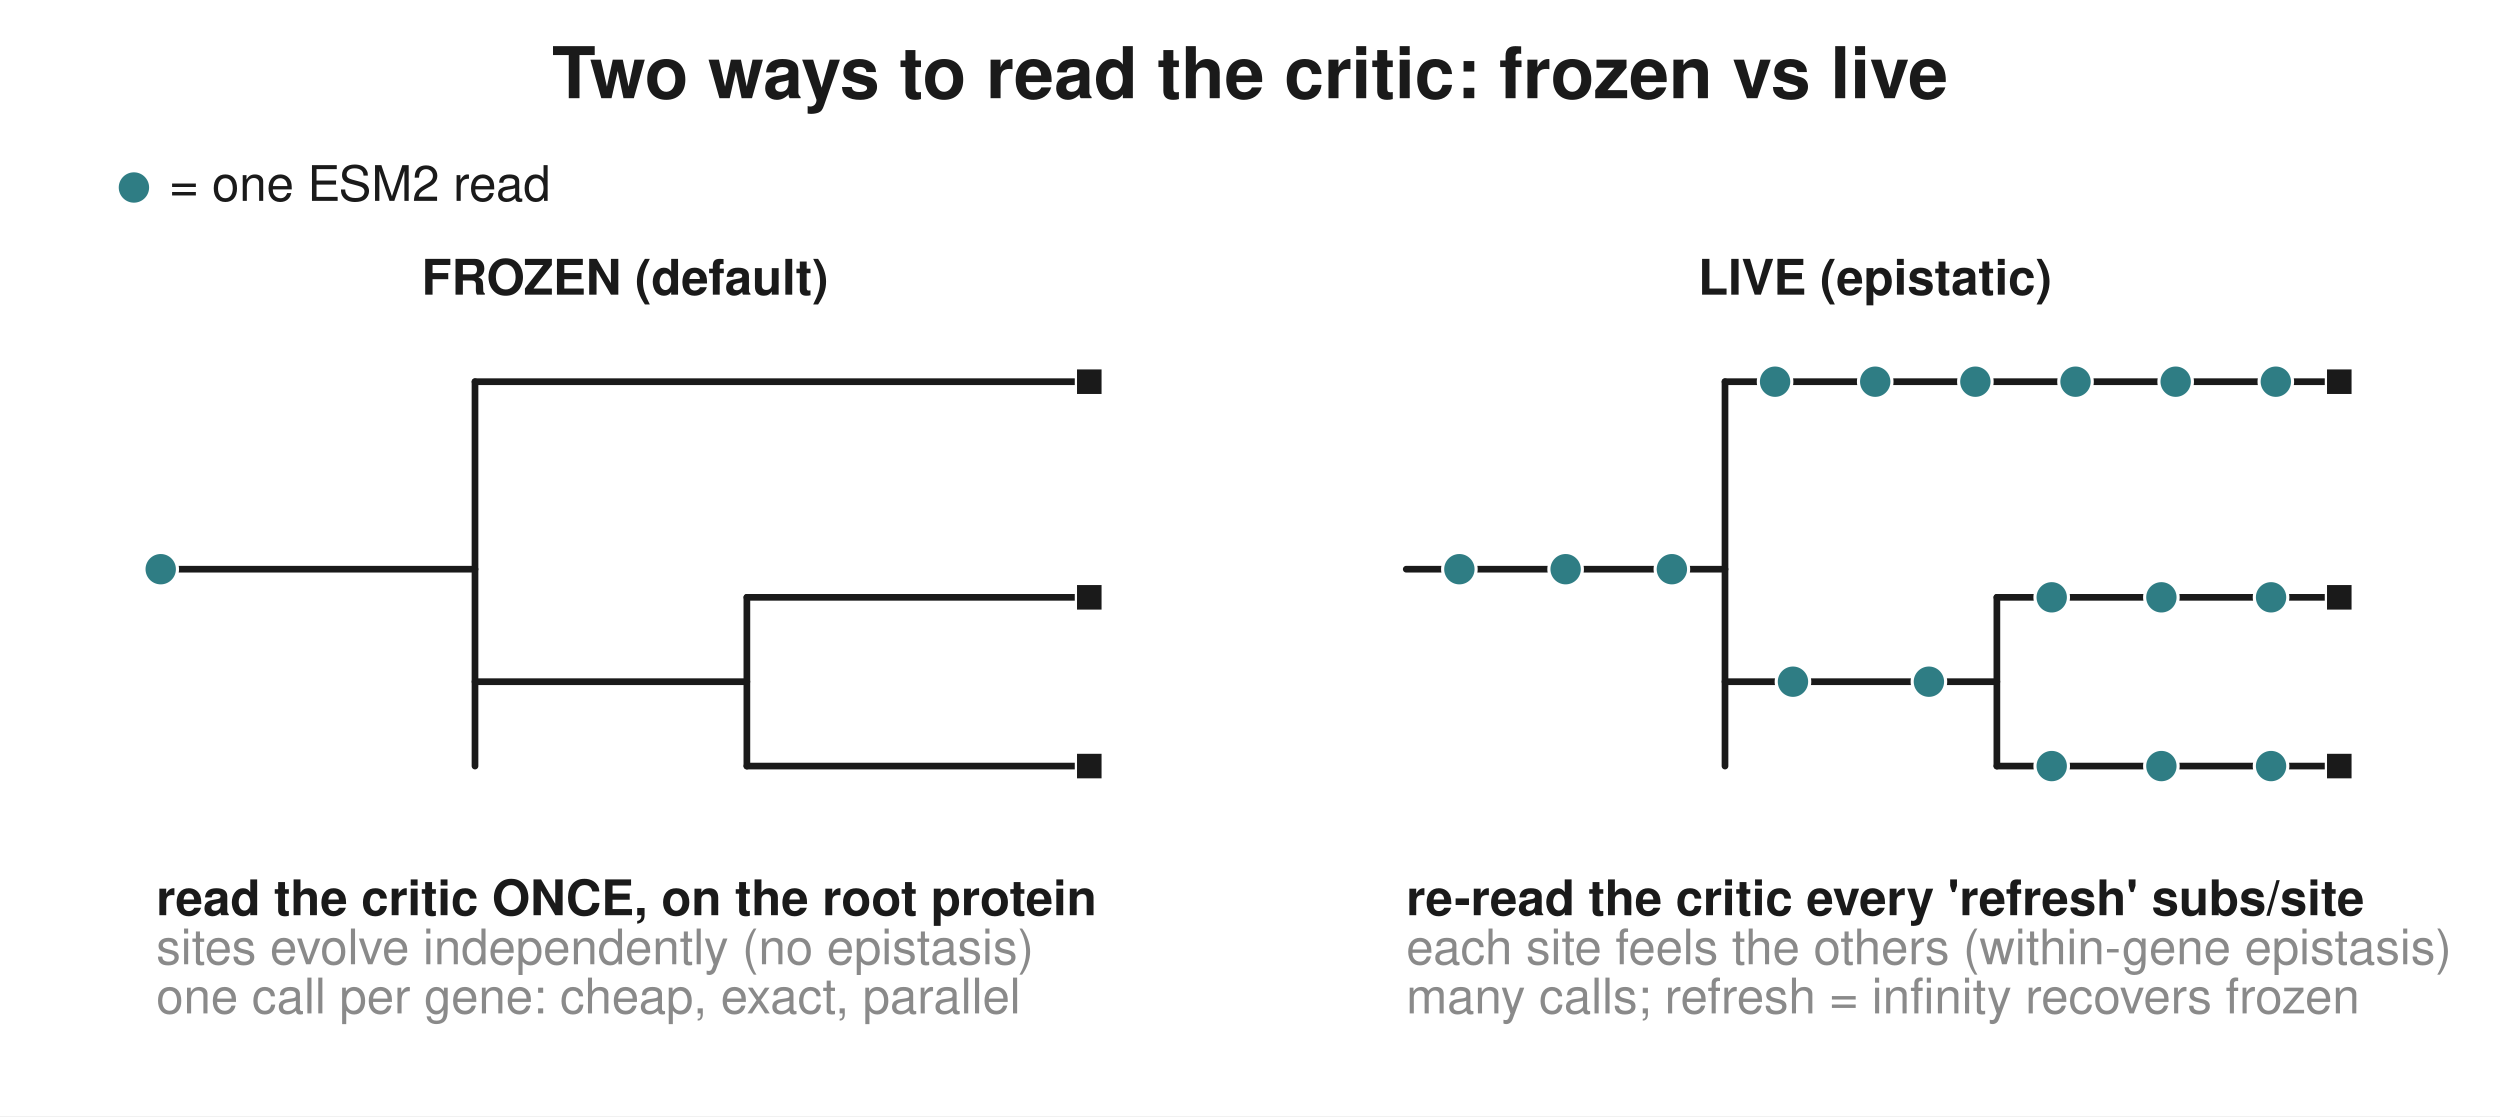
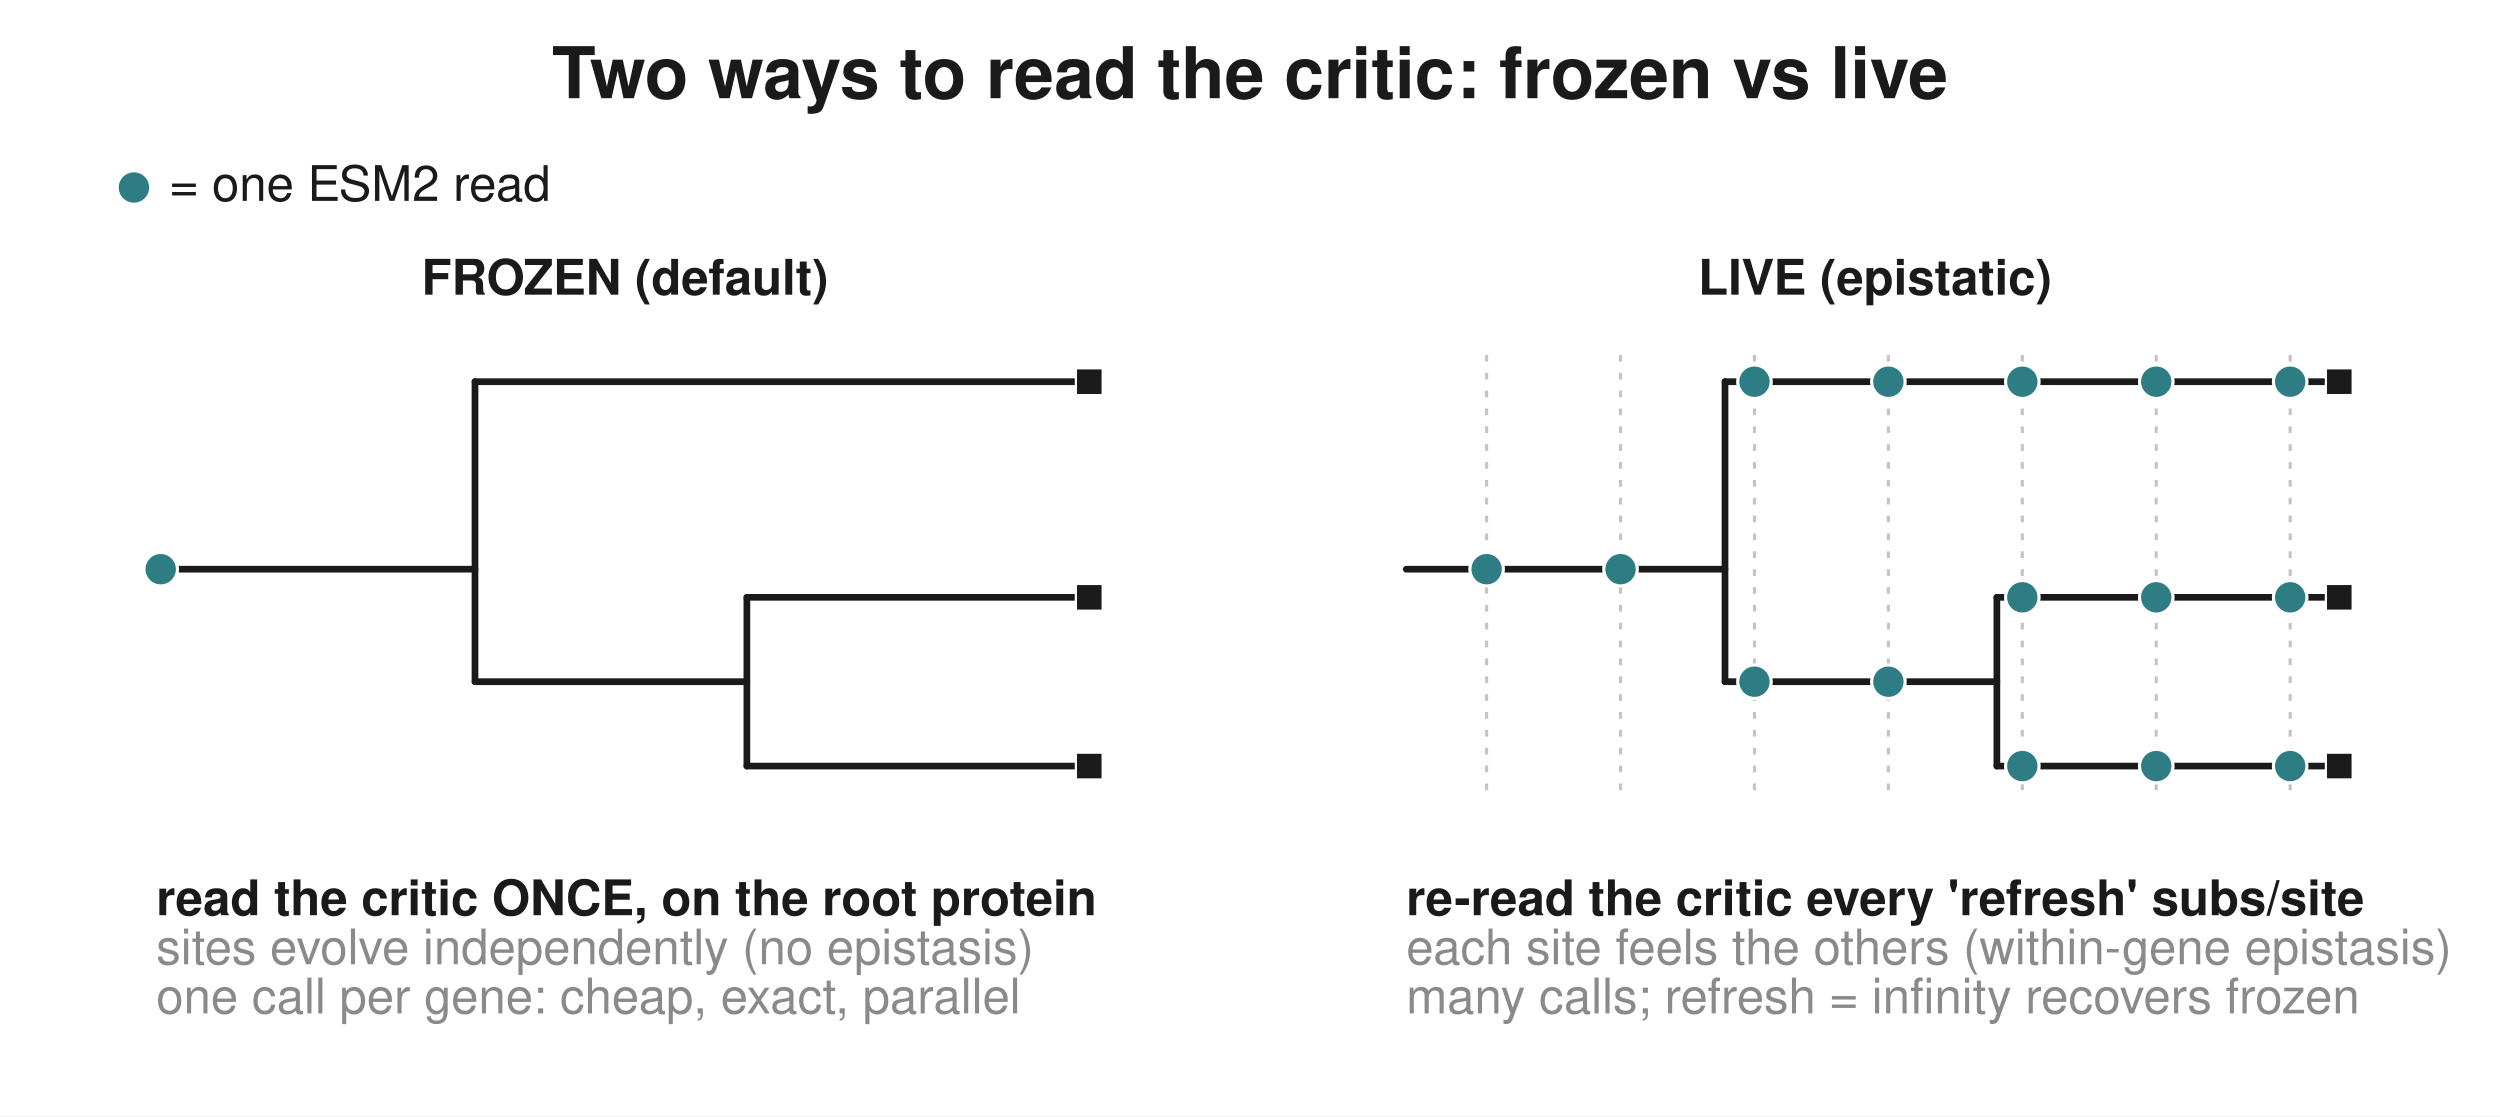
<svg xmlns="http://www.w3.org/2000/svg" width="1120" height="500" viewBox="0 0 1120 500">
  <defs>
</defs>
  <rect x="0" y="0" width="1120" height="500" fill="white" />
  <text x="560.0" y="44" font-size="32" font-family="Helvetica" text-anchor="middle" font-weight="bold" fill="#1a1a1a">Two ways to read the critic: frozen vs live</text>
  <circle cx="60" cy="84" r="7.5" fill="#2f7d84" stroke="white" stroke-width="1.4" />
  <text x="76" y="90" font-size="22" font-family="Helvetica" text-anchor="start" fill="#1a1a1a">= one ESM2 read</text>
  <text x="280.0" y="132" font-size="22" font-family="Helvetica" text-anchor="middle" font-weight="bold" fill="#1a1a1a">FROZEN (default)</text>
  <path d="M70,255.0 L212.8,255.0" stroke="#1a1a1a" stroke-width="3.0" stroke-linecap="round" />
  <path d="M212.8,171.0 L482,171.0" stroke="#1a1a1a" stroke-width="3.0" stroke-linecap="round" />
  <path d="M212.8,305.4 L334.6,305.4" stroke="#1a1a1a" stroke-width="3.0" stroke-linecap="round" />
  <path d="M334.6,267.6 L482,267.6" stroke="#1a1a1a" stroke-width="3.0" stroke-linecap="round" />
  <path d="M334.6,343.2 L482,343.2" stroke="#1a1a1a" stroke-width="3.0" stroke-linecap="round" />
-   <path d="M212.8,171.0 L212.8,343.2" stroke="#1a1a1a" stroke-width="3.0" stroke-linecap="round" />
+   <path d="M212.8,171.0 L212.8,305.4" stroke="#1a1a1a" stroke-width="3.0" stroke-linecap="round" />
  <path d="M334.6,267.6 L334.6,343.2" stroke="#1a1a1a" stroke-width="3.0" stroke-linecap="round" />
  <circle cx="72" cy="255.0" r="7.5" fill="#2f7d84" stroke="white" stroke-width="1.4" />
  <rect x="482" y="165.0" width="12" height="12" fill="#1a1a1a" stroke="white" stroke-width="1" />
  <rect x="482" y="261.6" width="12" height="12" fill="#1a1a1a" stroke="white" stroke-width="1" />
  <rect x="482" y="337.2" width="12" height="12" fill="#1a1a1a" stroke="white" stroke-width="1" />
  <text x="840.0" y="132" font-size="22" font-family="Helvetica" text-anchor="middle" font-weight="bold" fill="#1a1a1a">LIVE (epistatic)</text>
+   <path d="M666.0,159.0 L666.0,355.2" stroke="#c4c4c4" stroke-width="1.4" stroke-dasharray="3,5" />
+   <path d="M726.0,159.0 L726.0,355.2" stroke="#c4c4c4" stroke-width="1.4" stroke-dasharray="3,5" />
+   <path d="M786.0,159.0 L786.0,355.2" stroke="#c4c4c4" stroke-width="1.4" stroke-dasharray="3,5" />
+   <path d="M846.0,159.0 L846.0,355.2" stroke="#c4c4c4" stroke-width="1.4" stroke-dasharray="3,5" />
+   <path d="M906.0,159.0 L906.0,355.2" stroke="#c4c4c4" stroke-width="1.4" stroke-dasharray="3,5" />
+   <path d="M966.0,159.0 L966.0,355.2" stroke="#c4c4c4" stroke-width="1.4" stroke-dasharray="3,5" />
+   <path d="M1026.0,159.0 L1026.0,355.2" stroke="#c4c4c4" stroke-width="1.4" stroke-dasharray="3,5" />
  <path d="M630,255.0 L772.8,255.0" stroke="#1a1a1a" stroke-width="3.0" stroke-linecap="round" />
  <path d="M772.8,171.0 L1042,171.0" stroke="#1a1a1a" stroke-width="3.0" stroke-linecap="round" />
  <path d="M772.8,305.4 L894.6,305.4" stroke="#1a1a1a" stroke-width="3.0" stroke-linecap="round" />
  <path d="M894.6,267.6 L1042,267.6" stroke="#1a1a1a" stroke-width="3.0" stroke-linecap="round" />
  <path d="M894.6,343.2 L1042,343.2" stroke="#1a1a1a" stroke-width="3.0" stroke-linecap="round" />
-   <path d="M772.8,171.0 L772.8,343.2" stroke="#1a1a1a" stroke-width="3.0" stroke-linecap="round" />
+   <path d="M772.8,171.0 L772.8,305.4" stroke="#1a1a1a" stroke-width="3.0" stroke-linecap="round" />
  <path d="M894.6,267.6 L894.6,343.2" stroke="#1a1a1a" stroke-width="3.0" stroke-linecap="round" />
-   <circle cx="653.8" cy="255.0" r="7.5" fill="#2f7d84" stroke="white" stroke-width="1.4" />
-   <circle cx="701.4" cy="255.0" r="7.5" fill="#2f7d84" stroke="white" stroke-width="1.4" />
-   <circle cx="749.0" cy="255.0" r="7.5" fill="#2f7d84" stroke="white" stroke-width="1.4" />
-   <circle cx="795.233" cy="171.0" r="7.5" fill="#2f7d84" stroke="white" stroke-width="1.4" />
-   <circle cx="840.1" cy="171.0" r="7.5" fill="#2f7d84" stroke="white" stroke-width="1.4" />
-   <circle cx="884.967" cy="171.0" r="7.5" fill="#2f7d84" stroke="white" stroke-width="1.4" />
-   <circle cx="929.833" cy="171.0" r="7.5" fill="#2f7d84" stroke="white" stroke-width="1.4" />
-   <circle cx="974.7" cy="171.0" r="7.5" fill="#2f7d84" stroke="white" stroke-width="1.4" />
-   <circle cx="1019.567" cy="171.0" r="7.5" fill="#2f7d84" stroke="white" stroke-width="1.4" />
-   <circle cx="803.25" cy="305.4" r="7.5" fill="#2f7d84" stroke="white" stroke-width="1.4" />
-   <circle cx="864.15" cy="305.4" r="7.5" fill="#2f7d84" stroke="white" stroke-width="1.4" />
-   <circle cx="919.167" cy="267.6" r="7.5" fill="#2f7d84" stroke="white" stroke-width="1.4" />
-   <circle cx="968.3" cy="267.6" r="7.5" fill="#2f7d84" stroke="white" stroke-width="1.4" />
-   <circle cx="1017.433" cy="267.6" r="7.5" fill="#2f7d84" stroke="white" stroke-width="1.4" />
-   <circle cx="919.167" cy="343.2" r="7.5" fill="#2f7d84" stroke="white" stroke-width="1.4" />
-   <circle cx="968.3" cy="343.2" r="7.5" fill="#2f7d84" stroke="white" stroke-width="1.4" />
-   <circle cx="1017.433" cy="343.2" r="7.5" fill="#2f7d84" stroke="white" stroke-width="1.4" />
+   <circle cx="666.0" cy="255.0" r="7.5" fill="#2f7d84" stroke="white" stroke-width="1.4" />
+   <circle cx="726.0" cy="255.0" r="7.5" fill="#2f7d84" stroke="white" stroke-width="1.4" />
+   <circle cx="786.0" cy="171.0" r="7.5" fill="#2f7d84" stroke="white" stroke-width="1.4" />
+   <circle cx="786.0" cy="305.4" r="7.5" fill="#2f7d84" stroke="white" stroke-width="1.4" />
+   <circle cx="846.0" cy="171.0" r="7.5" fill="#2f7d84" stroke="white" stroke-width="1.4" />
+   <circle cx="846.0" cy="305.4" r="7.5" fill="#2f7d84" stroke="white" stroke-width="1.4" />
+   <circle cx="906.0" cy="171.0" r="7.5" fill="#2f7d84" stroke="white" stroke-width="1.4" />
+   <circle cx="906.0" cy="267.6" r="7.5" fill="#2f7d84" stroke="white" stroke-width="1.4" />
+   <circle cx="906.0" cy="343.2" r="7.5" fill="#2f7d84" stroke="white" stroke-width="1.4" />
+   <circle cx="966.0" cy="171.0" r="7.5" fill="#2f7d84" stroke="white" stroke-width="1.4" />
+   <circle cx="966.0" cy="267.6" r="7.5" fill="#2f7d84" stroke="white" stroke-width="1.4" />
+   <circle cx="966.0" cy="343.2" r="7.5" fill="#2f7d84" stroke="white" stroke-width="1.4" />
+   <circle cx="1026.0" cy="171.0" r="7.5" fill="#2f7d84" stroke="white" stroke-width="1.4" />
+   <circle cx="1026.0" cy="267.6" r="7.5" fill="#2f7d84" stroke="white" stroke-width="1.4" />
+   <circle cx="1026.0" cy="343.2" r="7.5" fill="#2f7d84" stroke="white" stroke-width="1.4" />
  <rect x="1042" y="165.0" width="12" height="12" fill="#1a1a1a" stroke="white" stroke-width="1" />
  <rect x="1042" y="261.6" width="12" height="12" fill="#1a1a1a" stroke="white" stroke-width="1" />
  <rect x="1042" y="337.2" width="12" height="12" fill="#1a1a1a" stroke="white" stroke-width="1" />
  <text x="70" y="410" font-size="22" font-family="Helvetica" text-anchor="start" fill="#1a1a1a" font-weight="bold">read the critic ONCE, on the root protein</text>
  <text x="70" y="432" font-size="22" font-family="Helvetica" text-anchor="start" fill="#8a8a8a" font-weight="normal">sites evolve independently (no epistasis)</text>
  <text x="70" y="454" font-size="22" font-family="Helvetica" text-anchor="start" fill="#8a8a8a" font-weight="normal">one call per gene: cheap, exact, parallel</text>
  <text x="630" y="410" font-size="22" font-family="Helvetica" text-anchor="start" fill="#1a1a1a" font-weight="bold">re-read the critic every 'refresh' subs/site</text>
  <text x="630" y="432" font-size="22" font-family="Helvetica" text-anchor="start" fill="#8a8a8a" font-weight="normal">each site feels the others (within-gene epistasis)</text>
  <text x="630" y="454" font-size="22" font-family="Helvetica" text-anchor="start" fill="#8a8a8a" font-weight="normal">many calls; refresh = infinity recovers frozen</text>
</svg>
